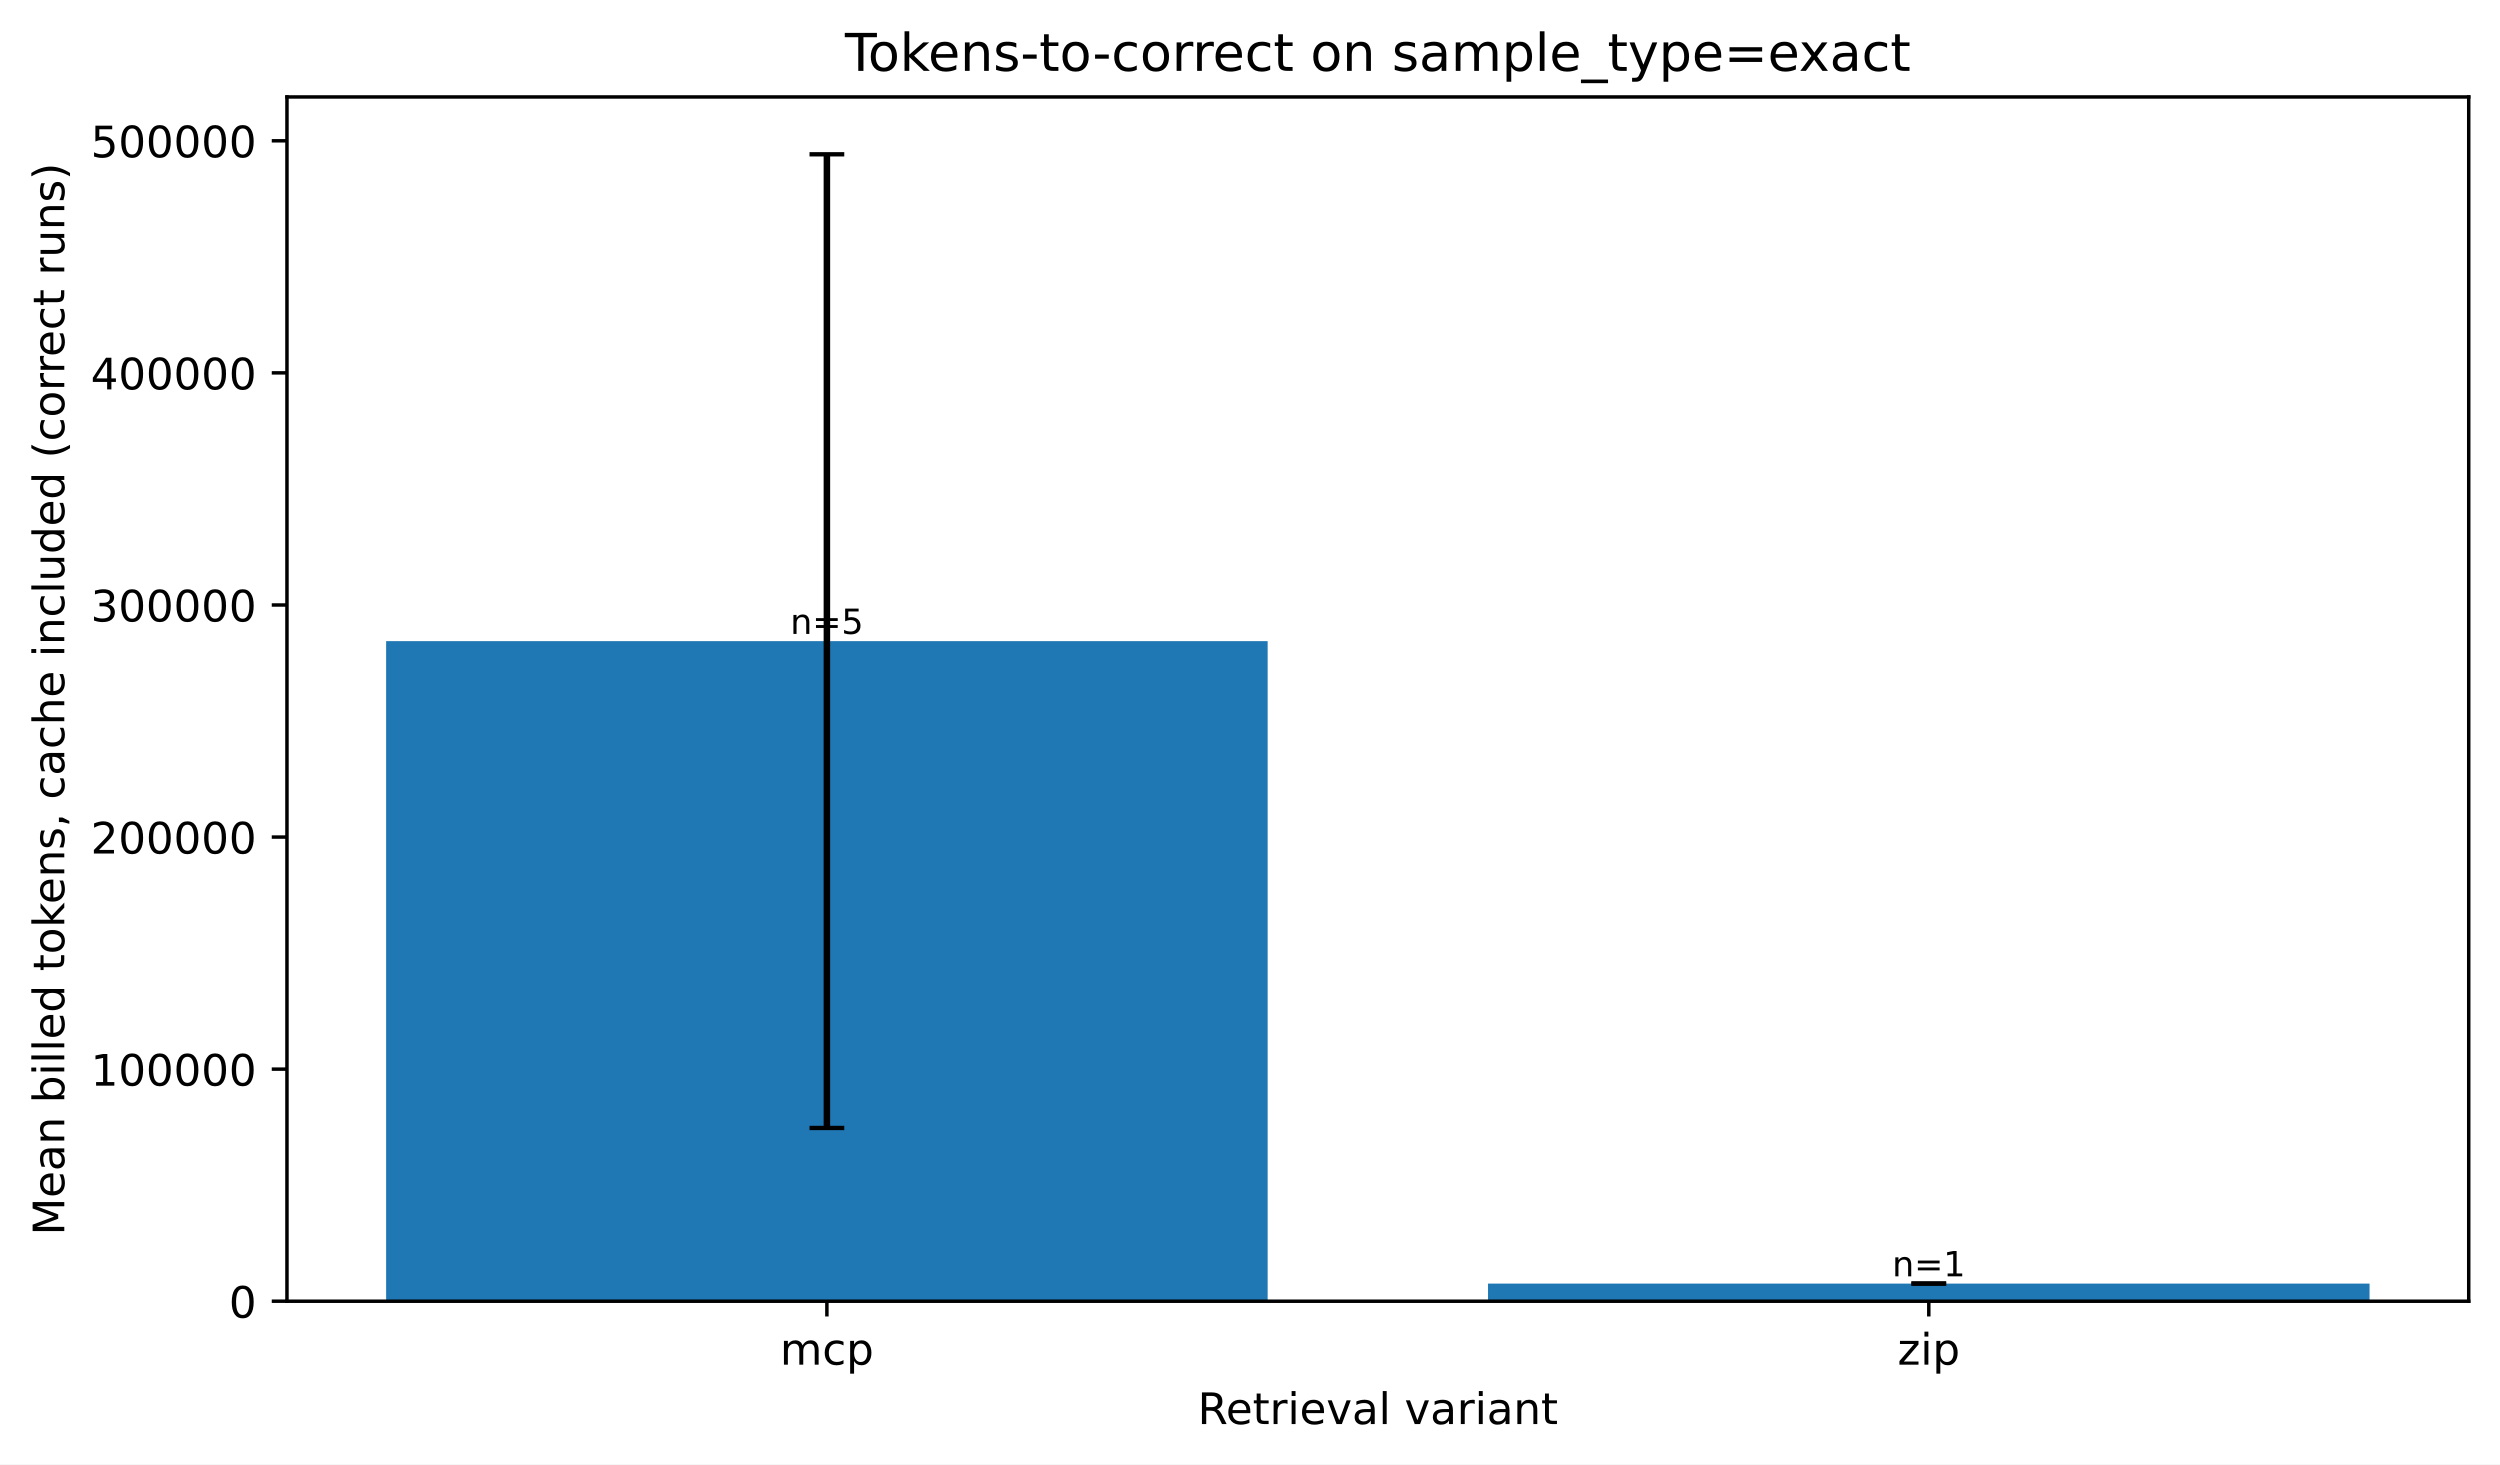
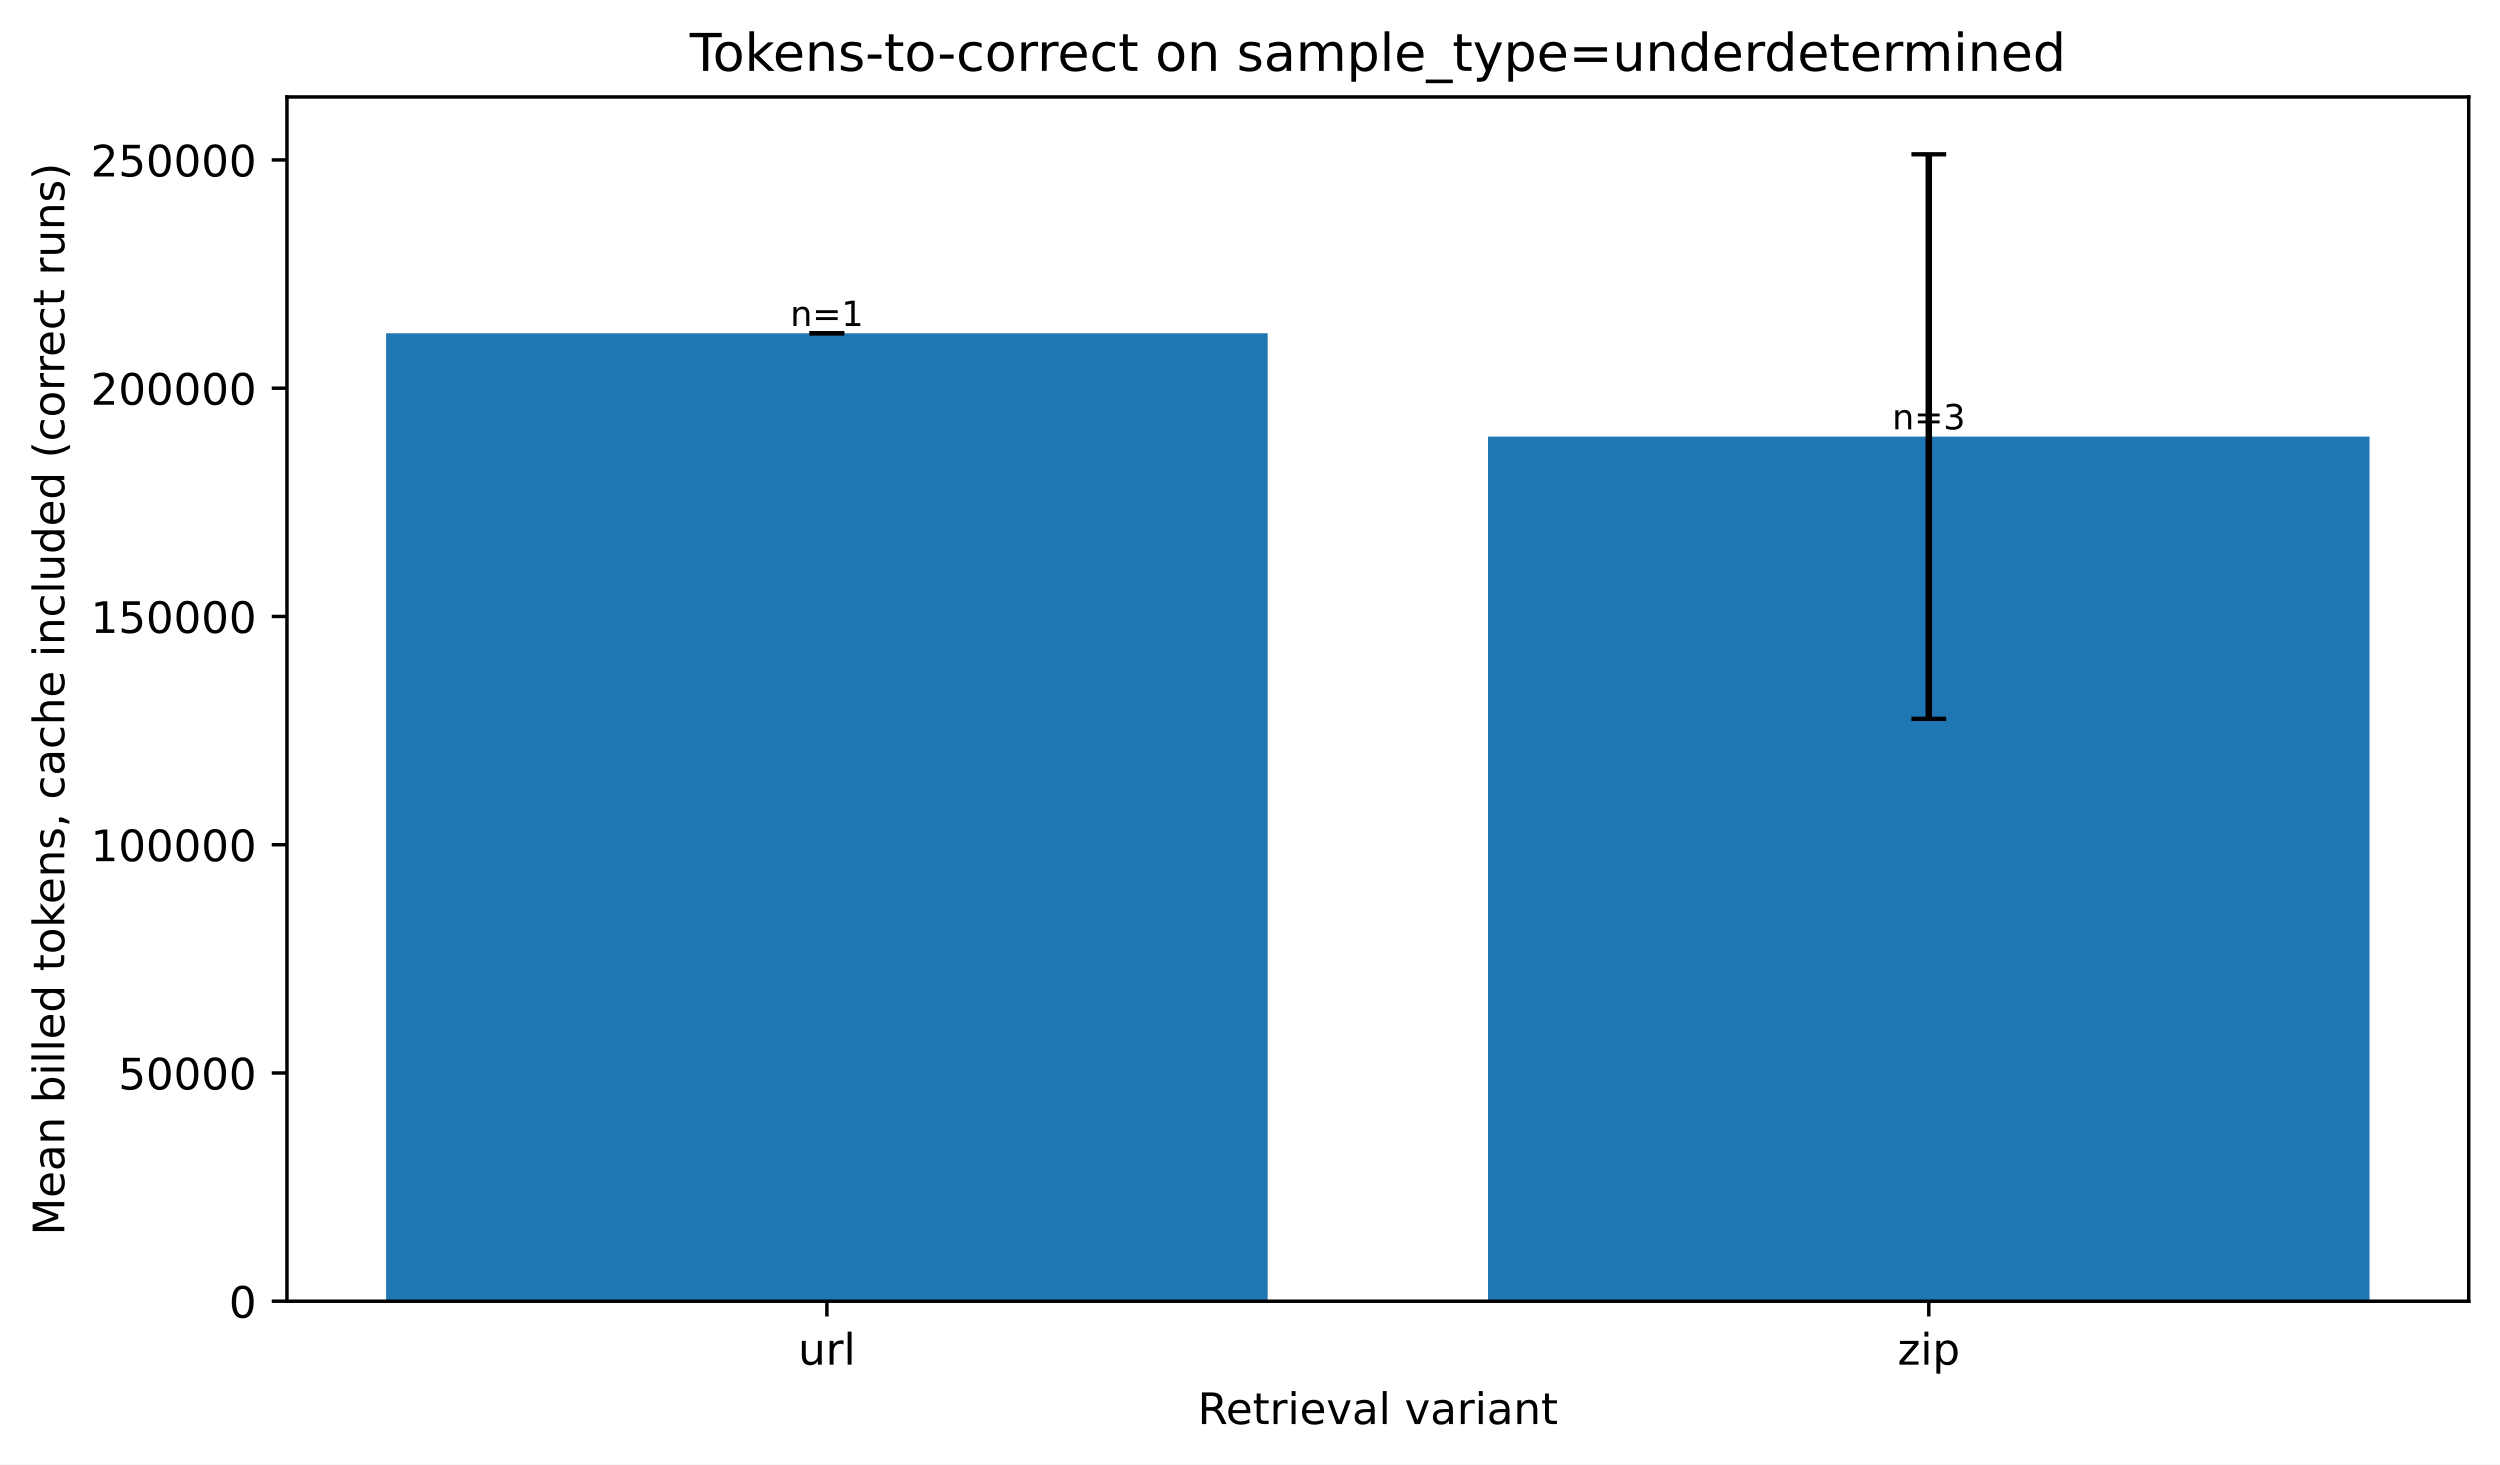
<svg xmlns="http://www.w3.org/2000/svg" xmlns:xlink="http://www.w3.org/1999/xlink" width="575.453pt" height="337.074pt" viewBox="0 0 575.453 337.074" version="1.1">
  <defs>
    <style type="text/css">*{stroke-linejoin: round; stroke-linecap: butt}</style>
  </defs>
  <g id="figure_1">
    <g id="patch_1">
      <path d="M 0 337.074  L 575.453 337.074  L 575.453 0  L 0 0  z " style="fill: #ffffff" />
    </g>
    <g id="axes_1">
      <g id="patch_2">
        <path d="M 66.053 299.518  L 568.253 299.518  L 568.253 22.318  L 66.053 22.318  z " style="fill: #ffffff" />
      </g>
      <g id="patch_3">
-         <path d="M 88.88 299.518  L 291.789 299.518  L 291.789 147.581  L 88.88 147.581  z " clip-path="url(#p918d9a09b0)" style="fill: #1f77b4" />
+         <path d="M 88.88 299.518  L 291.789 299.518  L 291.789 76.707  L 88.88 76.707  z " clip-path="url(#p2c1502ecf6)" style="fill: #1f77b4" />
      </g>
      <g id="patch_4">
-         <path d="M 342.517 299.518  L 545.426 299.518  L 545.426 295.454  L 342.517 295.454  z " clip-path="url(#p918d9a09b0)" style="fill: #1f77b4" />
+         <path d="M 342.517 299.518  L 545.426 299.518  L 545.426 100.49  L 342.517 100.49  z " clip-path="url(#p2c1502ecf6)" style="fill: #1f77b4" />
      </g>
      <g id="matplotlib.axis_1">
        <g id="xtick_1">
          <g id="line2d_1">
            <defs>
-               <path id="m7cfb75fad6" d="M 0 0  L 0 3.5  " style="stroke: #000000; stroke-width: 0.8" />
+               <path id="mc787c885d1" d="M 0 0  L 0 3.5  " style="stroke: #000000; stroke-width: 0.8" />
            </defs>
            <g>
-               <use xlink:href="#m7cfb75fad6" x="190.335" y="299.518" style="stroke: #000000; stroke-width: 0.8" />
+               <use xlink:href="#mc787c885d1" x="190.335" y="299.518" style="stroke: #000000; stroke-width: 0.8" />
            </g>
          </g>
          <g id="text_1">
-             <g transform="translate(179.5412 314.1166) scale(0.1 -0.1)">
-               <defs>
-                 <path id="DejaVuSans-6d" d="M 3328 2828  Q 3544 3216 3844 3400  Q 4144 3584 4550 3584  Q 5097 3584 5394 3201  Q 5691 2819 5691 2113  L 5691 0  L 5113 0  L 5113 2094  Q 5113 2597 4934 2840  Q 4756 3084 4391 3084  Q 3944 3084 3684 2787  Q 3425 2491 3425 1978  L 3425 0  L 2847 0  L 2847 2094  Q 2847 2600 2669 2842  Q 2491 3084 2119 3084  Q 1678 3084 1418 2786  Q 1159 2488 1159 1978  L 1159 0  L 581 0  L 581 3500  L 1159 3500  L 1159 2956  Q 1356 3278 1631 3431  Q 1906 3584 2284 3584  Q 2666 3584 2933 3390  Q 3200 3197 3328 2828  z " transform="scale(0.015625)" />
-                 <path id="DejaVuSans-63" d="M 3122 3366  L 3122 2828  Q 2878 2963 2633 3030  Q 2388 3097 2138 3097  Q 1578 3097 1268 2742  Q 959 2388 959 1747  Q 959 1106 1268 751  Q 1578 397 2138 397  Q 2388 397 2633 464  Q 2878 531 3122 666  L 3122 134  Q 2881 22 2623 -34  Q 2366 -91 2075 -91  Q 1284 -91 818 406  Q 353 903 353 1747  Q 353 2603 823 3093  Q 1294 3584 2113 3584  Q 2378 3584 2631 3529  Q 2884 3475 3122 3366  z " transform="scale(0.015625)" />
-                 <path id="DejaVuSans-70" d="M 1159 525  L 1159 -1331  L 581 -1331  L 581 3500  L 1159 3500  L 1159 2969  Q 1341 3281 1617 3432  Q 1894 3584 2278 3584  Q 2916 3584 3314 3078  Q 3713 2572 3713 1747  Q 3713 922 3314 415  Q 2916 -91 2278 -91  Q 1894 -91 1617 61  Q 1341 213 1159 525  z M 3116 1747  Q 3116 2381 2855 2742  Q 2594 3103 2138 3103  Q 1681 3103 1420 2742  Q 1159 2381 1159 1747  Q 1159 1113 1420 752  Q 1681 391 2138 391  Q 2594 391 2855 752  Q 3116 1113 3116 1747  z " transform="scale(0.015625)" />
-               </defs>
-               <use xlink:href="#DejaVuSans-6d" />
-               <use xlink:href="#DejaVuSans-63" transform="translate(97.41211 0)" />
-               <use xlink:href="#DejaVuSans-70" transform="translate(152.3926 0)" />
+             <g transform="translate(183.7217 314.1166) scale(0.1 -0.1)">
+               <defs>
+                 <path id="DejaVuSans-75" d="M 544 1381  L 544 3500  L 1119 3500  L 1119 1403  Q 1119 906 1312 657  Q 1506 409 1894 409  Q 2359 409 2629 706  Q 2900 1003 2900 1516  L 2900 3500  L 3475 3500  L 3475 0  L 2900 0  L 2900 538  Q 2691 219 2414 64  Q 2138 -91 1772 -91  Q 1169 -91 856 284  Q 544 659 544 1381  z M 1991 3584  L 1991 3584  z " transform="scale(0.015625)" />
+                 <path id="DejaVuSans-72" d="M 2631 2963  Q 2534 3019 2420 3045  Q 2306 3072 2169 3072  Q 1681 3072 1420 2755  Q 1159 2438 1159 1844  L 1159 0  L 581 0  L 581 3500  L 1159 3500  L 1159 2956  Q 1341 3275 1631 3429  Q 1922 3584 2338 3584  Q 2397 3584 2469 3576  Q 2541 3569 2628 3553  L 2631 2963  z " transform="scale(0.015625)" />
+                 <path id="DejaVuSans-6c" d="M 603 4863  L 1178 4863  L 1178 0  L 603 0  L 603 4863  z " transform="scale(0.015625)" />
+               </defs>
+               <use xlink:href="#DejaVuSans-75" />
+               <use xlink:href="#DejaVuSans-72" transform="translate(63.37891 0)" />
+               <use xlink:href="#DejaVuSans-6c" transform="translate(104.4922 0)" />
            </g>
          </g>
        </g>
        <g id="xtick_2">
          <g id="line2d_2">
            <g>
-               <use xlink:href="#m7cfb75fad6" x="443.971" y="299.518" style="stroke: #000000; stroke-width: 0.8" />
+               <use xlink:href="#mc787c885d1" x="443.971" y="299.518" style="stroke: #000000; stroke-width: 0.8" />
            </g>
          </g>
          <g id="text_2">
            <g transform="translate(436.7838 314.1166) scale(0.1 -0.1)">
              <defs>
                <path id="DejaVuSans-7a" d="M 353 3500  L 3084 3500  L 3084 2975  L 922 459  L 3084 459  L 3084 0  L 275 0  L 275 525  L 2438 3041  L 353 3041  L 353 3500  z " transform="scale(0.015625)" />
                <path id="DejaVuSans-69" d="M 603 3500  L 1178 3500  L 1178 0  L 603 0  L 603 3500  z M 603 4863  L 1178 4863  L 1178 4134  L 603 4134  L 603 4863  z " transform="scale(0.015625)" />
+                 <path id="DejaVuSans-70" d="M 1159 525  L 1159 -1331  L 581 -1331  L 581 3500  L 1159 3500  L 1159 2969  Q 1341 3281 1617 3432  Q 1894 3584 2278 3584  Q 2916 3584 3314 3078  Q 3713 2572 3713 1747  Q 3713 922 3314 415  Q 2916 -91 2278 -91  Q 1894 -91 1617 61  Q 1341 213 1159 525  z M 3116 1747  Q 3116 2381 2855 2742  Q 2594 3103 2138 3103  Q 1681 3103 1420 2742  Q 1159 2381 1159 1747  Q 1159 1113 1420 752  Q 1681 391 2138 391  Q 2594 391 2855 752  Q 3116 1113 3116 1747  z " transform="scale(0.015625)" />
              </defs>
              <use xlink:href="#DejaVuSans-7a" />
              <use xlink:href="#DejaVuSans-69" transform="translate(52.49023 0)" />
              <use xlink:href="#DejaVuSans-70" transform="translate(80.27344 0)" />
            </g>
          </g>
        </g>
        <g id="text_3">
          <g transform="translate(275.6836 327.7947) scale(0.1 -0.1)">
            <defs>
              <path id="DejaVuSans-52" d="M 2841 2188  Q 3044 2119 3236 1894  Q 3428 1669 3622 1275  L 4263 0  L 3584 0  L 2988 1197  Q 2756 1666 2539 1819  Q 2322 1972 1947 1972  L 1259 1972  L 1259 0  L 628 0  L 628 4666  L 2053 4666  Q 2853 4666 3247 4331  Q 3641 3997 3641 3322  Q 3641 2881 3436 2590  Q 3231 2300 2841 2188  z M 1259 4147  L 1259 2491  L 2053 2491  Q 2509 2491 2742 2702  Q 2975 2913 2975 3322  Q 2975 3731 2742 3939  Q 2509 4147 2053 4147  L 1259 4147  z " transform="scale(0.015625)" />
              <path id="DejaVuSans-65" d="M 3597 1894  L 3597 1613  L 953 1613  Q 991 1019 1311 708  Q 1631 397 2203 397  Q 2534 397 2845 478  Q 3156 559 3463 722  L 3463 178  Q 3153 47 2828 -22  Q 2503 -91 2169 -91  Q 1331 -91 842 396  Q 353 884 353 1716  Q 353 2575 817 3079  Q 1281 3584 2069 3584  Q 2775 3584 3186 3129  Q 3597 2675 3597 1894  z M 3022 2063  Q 3016 2534 2758 2815  Q 2500 3097 2075 3097  Q 1594 3097 1305 2825  Q 1016 2553 972 2059  L 3022 2063  z " transform="scale(0.015625)" />
              <path id="DejaVuSans-74" d="M 1172 4494  L 1172 3500  L 2356 3500  L 2356 3053  L 1172 3053  L 1172 1153  Q 1172 725 1289 603  Q 1406 481 1766 481  L 2356 481  L 2356 0  L 1766 0  Q 1100 0 847 248  Q 594 497 594 1153  L 594 3053  L 172 3053  L 172 3500  L 594 3500  L 594 4494  L 1172 4494  z " transform="scale(0.015625)" />
-               <path id="DejaVuSans-72" d="M 2631 2963  Q 2534 3019 2420 3045  Q 2306 3072 2169 3072  Q 1681 3072 1420 2755  Q 1159 2438 1159 1844  L 1159 0  L 581 0  L 581 3500  L 1159 3500  L 1159 2956  Q 1341 3275 1631 3429  Q 1922 3584 2338 3584  Q 2397 3584 2469 3576  Q 2541 3569 2628 3553  L 2631 2963  z " transform="scale(0.015625)" />
              <path id="DejaVuSans-76" d="M 191 3500  L 800 3500  L 1894 563  L 2988 3500  L 3597 3500  L 2284 0  L 1503 0  L 191 3500  z " transform="scale(0.015625)" />
              <path id="DejaVuSans-61" d="M 2194 1759  Q 1497 1759 1228 1600  Q 959 1441 959 1056  Q 959 750 1161 570  Q 1363 391 1709 391  Q 2188 391 2477 730  Q 2766 1069 2766 1631  L 2766 1759  L 2194 1759  z M 3341 1997  L 3341 0  L 2766 0  L 2766 531  Q 2569 213 2275 61  Q 1981 -91 1556 -91  Q 1019 -91 701 211  Q 384 513 384 1019  Q 384 1609 779 1909  Q 1175 2209 1959 2209  L 2766 2209  L 2766 2266  Q 2766 2663 2505 2880  Q 2244 3097 1772 3097  Q 1472 3097 1187 3025  Q 903 2953 641 2809  L 641 3341  Q 956 3463 1253 3523  Q 1550 3584 1831 3584  Q 2591 3584 2966 3190  Q 3341 2797 3341 1997  z " transform="scale(0.015625)" />
-               <path id="DejaVuSans-6c" d="M 603 4863  L 1178 4863  L 1178 0  L 603 0  L 603 4863  z " transform="scale(0.015625)" />
              <path id="DejaVuSans-20" transform="scale(0.015625)" />
              <path id="DejaVuSans-6e" d="M 3513 2113  L 3513 0  L 2938 0  L 2938 2094  Q 2938 2591 2744 2837  Q 2550 3084 2163 3084  Q 1697 3084 1428 2787  Q 1159 2491 1159 1978  L 1159 0  L 581 0  L 581 3500  L 1159 3500  L 1159 2956  Q 1366 3272 1645 3428  Q 1925 3584 2291 3584  Q 2894 3584 3203 3211  Q 3513 2838 3513 2113  z " transform="scale(0.015625)" />
            </defs>
            <use xlink:href="#DejaVuSans-52" />
            <use xlink:href="#DejaVuSans-65" transform="translate(64.98242 0)" />
            <use xlink:href="#DejaVuSans-74" transform="translate(126.5059 0)" />
            <use xlink:href="#DejaVuSans-72" transform="translate(165.7148 0)" />
            <use xlink:href="#DejaVuSans-69" transform="translate(206.8281 0)" />
            <use xlink:href="#DejaVuSans-65" transform="translate(234.6113 0)" />
            <use xlink:href="#DejaVuSans-76" transform="translate(296.1348 0)" />
            <use xlink:href="#DejaVuSans-61" transform="translate(355.3145 0)" />
            <use xlink:href="#DejaVuSans-6c" transform="translate(416.5938 0)" />
            <use xlink:href="#DejaVuSans-20" transform="translate(444.377 0)" />
            <use xlink:href="#DejaVuSans-76" transform="translate(476.1641 0)" />
            <use xlink:href="#DejaVuSans-61" transform="translate(535.3438 0)" />
            <use xlink:href="#DejaVuSans-72" transform="translate(596.623 0)" />
            <use xlink:href="#DejaVuSans-69" transform="translate(637.7363 0)" />
            <use xlink:href="#DejaVuSans-61" transform="translate(665.5195 0)" />
            <use xlink:href="#DejaVuSans-6e" transform="translate(726.7988 0)" />
            <use xlink:href="#DejaVuSans-74" transform="translate(790.1777 0)" />
          </g>
        </g>
      </g>
      <g id="matplotlib.axis_2">
        <g id="ytick_1">
          <g id="line2d_3">
            <defs>
-               <path id="m2fea568c96" d="M 0 0  L -3.5 0  " style="stroke: #000000; stroke-width: 0.8" />
+               <path id="m6019917799" d="M 0 0  L -3.5 0  " style="stroke: #000000; stroke-width: 0.8" />
            </defs>
            <g>
-               <use xlink:href="#m2fea568c96" x="66.053" y="299.518" style="stroke: #000000; stroke-width: 0.8" />
+               <use xlink:href="#m6019917799" x="66.053" y="299.518" style="stroke: #000000; stroke-width: 0.8" />
            </g>
          </g>
          <g id="text_4">
            <g transform="translate(52.69062 303.3173) scale(0.1 -0.1)">
              <defs>
                <path id="DejaVuSans-30" d="M 2034 4250  Q 1547 4250 1301 3770  Q 1056 3291 1056 2328  Q 1056 1369 1301 889  Q 1547 409 2034 409  Q 2525 409 2770 889  Q 3016 1369 3016 2328  Q 3016 3291 2770 3770  Q 2525 4250 2034 4250  z M 2034 4750  Q 2819 4750 3233 4129  Q 3647 3509 3647 2328  Q 3647 1150 3233 529  Q 2819 -91 2034 -91  Q 1250 -91 836 529  Q 422 1150 422 2328  Q 422 3509 836 4129  Q 1250 4750 2034 4750  z " transform="scale(0.015625)" />
              </defs>
              <use xlink:href="#DejaVuSans-30" />
            </g>
          </g>
        </g>
        <g id="ytick_2">
          <g id="line2d_4">
            <g>
-               <use xlink:href="#m2fea568c96" x="66.053" y="246.097" style="stroke: #000000; stroke-width: 0.8" />
+               <use xlink:href="#m6019917799" x="66.053" y="246.978" style="stroke: #000000; stroke-width: 0.8" />
            </g>
          </g>
          <g id="text_5">
-             <g transform="translate(20.87813 249.8961) scale(0.1 -0.1)">
+             <g transform="translate(27.24063 250.777) scale(0.1 -0.1)">
+               <defs>
+                 <path id="DejaVuSans-35" d="M 691 4666  L 3169 4666  L 3169 4134  L 1269 4134  L 1269 2991  Q 1406 3038 1543 3061  Q 1681 3084 1819 3084  Q 2600 3084 3056 2656  Q 3513 2228 3513 1497  Q 3513 744 3044 326  Q 2575 -91 1722 -91  Q 1428 -91 1123 -41  Q 819 9 494 109  L 494 744  Q 775 591 1075 516  Q 1375 441 1709 441  Q 2250 441 2565 725  Q 2881 1009 2881 1497  Q 2881 1984 2565 2268  Q 2250 2553 1709 2553  Q 1456 2553 1204 2497  Q 953 2441 691 2322  L 691 4666  z " transform="scale(0.015625)" />
+               </defs>
+               <use xlink:href="#DejaVuSans-35" />
+               <use xlink:href="#DejaVuSans-30" transform="translate(63.62305 0)" />
+               <use xlink:href="#DejaVuSans-30" transform="translate(127.2461 0)" />
+               <use xlink:href="#DejaVuSans-30" transform="translate(190.8691 0)" />
+               <use xlink:href="#DejaVuSans-30" transform="translate(254.4922 0)" />
+             </g>
+           </g>
+         </g>
+         <g id="ytick_3">
+           <g id="line2d_5">
+             <g>
+               <use xlink:href="#m6019917799" x="66.053" y="194.437" style="stroke: #000000; stroke-width: 0.8" />
+             </g>
+           </g>
+           <g id="text_6">
+             <g transform="translate(20.87813 198.2366) scale(0.1 -0.1)">
              <defs>
                <path id="DejaVuSans-31" d="M 794 531  L 1825 531  L 1825 4091  L 703 3866  L 703 4441  L 1819 4666  L 2450 4666  L 2450 531  L 3481 531  L 3481 0  L 794 0  L 794 531  z " transform="scale(0.015625)" />
              </defs>
              <use xlink:href="#DejaVuSans-31" />
              <use xlink:href="#DejaVuSans-30" transform="translate(63.62305 0)" />
              <use xlink:href="#DejaVuSans-30" transform="translate(127.2461 0)" />
              <use xlink:href="#DejaVuSans-30" transform="translate(190.8691 0)" />
              <use xlink:href="#DejaVuSans-30" transform="translate(254.4922 0)" />
              <use xlink:href="#DejaVuSans-30" transform="translate(318.1152 0)" />
            </g>
          </g>
        </g>
-         <g id="ytick_3">
-           <g id="line2d_5">
-             <g>
-               <use xlink:href="#m2fea568c96" x="66.053" y="192.676" style="stroke: #000000; stroke-width: 0.8" />
-             </g>
-           </g>
-           <g id="text_6">
-             <g transform="translate(20.87813 196.4748) scale(0.1 -0.1)">
+         <g id="ytick_4">
+           <g id="line2d_6">
+             <g>
+               <use xlink:href="#m6019917799" x="66.053" y="141.897" style="stroke: #000000; stroke-width: 0.8" />
+             </g>
+           </g>
+           <g id="text_7">
+             <g transform="translate(20.87813 145.6963) scale(0.1 -0.1)">
+               <use xlink:href="#DejaVuSans-31" />
+               <use xlink:href="#DejaVuSans-35" transform="translate(63.62305 0)" />
+               <use xlink:href="#DejaVuSans-30" transform="translate(127.2461 0)" />
+               <use xlink:href="#DejaVuSans-30" transform="translate(190.8691 0)" />
+               <use xlink:href="#DejaVuSans-30" transform="translate(254.4922 0)" />
+               <use xlink:href="#DejaVuSans-30" transform="translate(318.1152 0)" />
+             </g>
+           </g>
+         </g>
+         <g id="ytick_5">
+           <g id="line2d_7">
+             <g>
+               <use xlink:href="#m6019917799" x="66.053" y="89.357" style="stroke: #000000; stroke-width: 0.8" />
+             </g>
+           </g>
+           <g id="text_8">
+             <g transform="translate(20.87813 93.15593) scale(0.1 -0.1)">
              <defs>
                <path id="DejaVuSans-32" d="M 1228 531  L 3431 531  L 3431 0  L 469 0  L 469 531  Q 828 903 1448 1529  Q 2069 2156 2228 2338  Q 2531 2678 2651 2914  Q 2772 3150 2772 3378  Q 2772 3750 2511 3984  Q 2250 4219 1831 4219  Q 1534 4219 1204 4116  Q 875 4013 500 3803  L 500 4441  Q 881 4594 1212 4672  Q 1544 4750 1819 4750  Q 2544 4750 2975 4387  Q 3406 4025 3406 3419  Q 3406 3131 3298 2873  Q 3191 2616 2906 2266  Q 2828 2175 2409 1742  Q 1991 1309 1228 531  z " transform="scale(0.015625)" />
              </defs>
              <use xlink:href="#DejaVuSans-32" />
              <use xlink:href="#DejaVuSans-30" transform="translate(63.62305 0)" />
              <use xlink:href="#DejaVuSans-30" transform="translate(127.2461 0)" />
              <use xlink:href="#DejaVuSans-30" transform="translate(190.8691 0)" />
              <use xlink:href="#DejaVuSans-30" transform="translate(254.4922 0)" />
              <use xlink:href="#DejaVuSans-30" transform="translate(318.1152 0)" />
            </g>
          </g>
        </g>
-         <g id="ytick_4">
-           <g id="line2d_6">
-             <g>
-               <use xlink:href="#m2fea568c96" x="66.053" y="139.254" style="stroke: #000000; stroke-width: 0.8" />
-             </g>
-           </g>
-           <g id="text_7">
-             <g transform="translate(20.87813 143.0536) scale(0.1 -0.1)">
-               <defs>
-                 <path id="DejaVuSans-33" d="M 2597 2516  Q 3050 2419 3304 2112  Q 3559 1806 3559 1356  Q 3559 666 3084 287  Q 2609 -91 1734 -91  Q 1441 -91 1130 -33  Q 819 25 488 141  L 488 750  Q 750 597 1062 519  Q 1375 441 1716 441  Q 2309 441 2620 675  Q 2931 909 2931 1356  Q 2931 1769 2642 2001  Q 2353 2234 1838 2234  L 1294 2234  L 1294 2753  L 1863 2753  Q 2328 2753 2575 2939  Q 2822 3125 2822 3475  Q 2822 3834 2567 4026  Q 2313 4219 1838 4219  Q 1578 4219 1281 4162  Q 984 4106 628 3988  L 628 4550  Q 988 4650 1302 4700  Q 1616 4750 1894 4750  Q 2613 4750 3031 4423  Q 3450 4097 3450 3541  Q 3450 3153 3228 2886  Q 3006 2619 2597 2516  z " transform="scale(0.015625)" />
-               </defs>
-               <use xlink:href="#DejaVuSans-33" />
-               <use xlink:href="#DejaVuSans-30" transform="translate(63.62305 0)" />
-               <use xlink:href="#DejaVuSans-30" transform="translate(127.2461 0)" />
-               <use xlink:href="#DejaVuSans-30" transform="translate(190.8691 0)" />
-               <use xlink:href="#DejaVuSans-30" transform="translate(254.4922 0)" />
-               <use xlink:href="#DejaVuSans-30" transform="translate(318.1152 0)" />
-             </g>
-           </g>
-         </g>
-         <g id="ytick_5">
-           <g id="line2d_7">
-             <g>
-               <use xlink:href="#m2fea568c96" x="66.053" y="85.833" style="stroke: #000000; stroke-width: 0.8" />
-             </g>
-           </g>
-           <g id="text_8">
-             <g transform="translate(20.87813 89.63235) scale(0.1 -0.1)">
-               <defs>
-                 <path id="DejaVuSans-34" d="M 2419 4116  L 825 1625  L 2419 1625  L 2419 4116  z M 2253 4666  L 3047 4666  L 3047 1625  L 3713 1625  L 3713 1100  L 3047 1100  L 3047 0  L 2419 0  L 2419 1100  L 313 1100  L 313 1709  L 2253 4666  z " transform="scale(0.015625)" />
-               </defs>
-               <use xlink:href="#DejaVuSans-34" />
-               <use xlink:href="#DejaVuSans-30" transform="translate(63.62305 0)" />
-               <use xlink:href="#DejaVuSans-30" transform="translate(127.2461 0)" />
-               <use xlink:href="#DejaVuSans-30" transform="translate(190.8691 0)" />
-               <use xlink:href="#DejaVuSans-30" transform="translate(254.4922 0)" />
-               <use xlink:href="#DejaVuSans-30" transform="translate(318.1152 0)" />
-             </g>
-           </g>
-         </g>
        <g id="ytick_6">
          <g id="line2d_8">
            <g>
-               <use xlink:href="#m2fea568c96" x="66.053" y="32.412" style="stroke: #000000; stroke-width: 0.8" />
+               <use xlink:href="#m6019917799" x="66.053" y="36.816" style="stroke: #000000; stroke-width: 0.8" />
            </g>
          </g>
          <g id="text_9">
-             <g transform="translate(20.87813 36.2111) scale(0.1 -0.1)">
-               <defs>
-                 <path id="DejaVuSans-35" d="M 691 4666  L 3169 4666  L 3169 4134  L 1269 4134  L 1269 2991  Q 1406 3038 1543 3061  Q 1681 3084 1819 3084  Q 2600 3084 3056 2656  Q 3513 2228 3513 1497  Q 3513 744 3044 326  Q 2575 -91 1722 -91  Q 1428 -91 1123 -41  Q 819 9 494 109  L 494 744  Q 775 591 1075 516  Q 1375 441 1709 441  Q 2250 441 2565 725  Q 2881 1009 2881 1497  Q 2881 1984 2565 2268  Q 2250 2553 1709 2553  Q 1456 2553 1204 2497  Q 953 2441 691 2322  L 691 4666  z " transform="scale(0.015625)" />
-               </defs>
-               <use xlink:href="#DejaVuSans-35" />
-               <use xlink:href="#DejaVuSans-30" transform="translate(63.62305 0)" />
+             <g transform="translate(20.87813 40.61558) scale(0.1 -0.1)">
+               <use xlink:href="#DejaVuSans-32" />
+               <use xlink:href="#DejaVuSans-35" transform="translate(63.62305 0)" />
              <use xlink:href="#DejaVuSans-30" transform="translate(127.2461 0)" />
              <use xlink:href="#DejaVuSans-30" transform="translate(190.8691 0)" />
              <use xlink:href="#DejaVuSans-30" transform="translate(254.4922 0)" />
              <use xlink:href="#DejaVuSans-30" transform="translate(318.1152 0)" />
            </g>
          </g>
        </g>
        <g id="text_10">
          <g transform="translate(14.79844 284.3431) rotate(-90) scale(0.1 -0.1)">
            <defs>
              <path id="DejaVuSans-4d" d="M 628 4666  L 1569 4666  L 2759 1491  L 3956 4666  L 4897 4666  L 4897 0  L 4281 0  L 4281 4097  L 3078 897  L 2444 897  L 1241 4097  L 1241 0  L 628 0  L 628 4666  z " transform="scale(0.015625)" />
              <path id="DejaVuSans-62" d="M 3116 1747  Q 3116 2381 2855 2742  Q 2594 3103 2138 3103  Q 1681 3103 1420 2742  Q 1159 2381 1159 1747  Q 1159 1113 1420 752  Q 1681 391 2138 391  Q 2594 391 2855 752  Q 3116 1113 3116 1747  z M 1159 2969  Q 1341 3281 1617 3432  Q 1894 3584 2278 3584  Q 2916 3584 3314 3078  Q 3713 2572 3713 1747  Q 3713 922 3314 415  Q 2916 -91 2278 -91  Q 1894 -91 1617 61  Q 1341 213 1159 525  L 1159 0  L 581 0  L 581 4863  L 1159 4863  L 1159 2969  z " transform="scale(0.015625)" />
              <path id="DejaVuSans-64" d="M 2906 2969  L 2906 4863  L 3481 4863  L 3481 0  L 2906 0  L 2906 525  Q 2725 213 2448 61  Q 2172 -91 1784 -91  Q 1150 -91 751 415  Q 353 922 353 1747  Q 353 2572 751 3078  Q 1150 3584 1784 3584  Q 2172 3584 2448 3432  Q 2725 3281 2906 2969  z M 947 1747  Q 947 1113 1208 752  Q 1469 391 1925 391  Q 2381 391 2643 752  Q 2906 1113 2906 1747  Q 2906 2381 2643 2742  Q 2381 3103 1925 3103  Q 1469 3103 1208 2742  Q 947 2381 947 1747  z " transform="scale(0.015625)" />
              <path id="DejaVuSans-6f" d="M 1959 3097  Q 1497 3097 1228 2736  Q 959 2375 959 1747  Q 959 1119 1226 758  Q 1494 397 1959 397  Q 2419 397 2687 759  Q 2956 1122 2956 1747  Q 2956 2369 2687 2733  Q 2419 3097 1959 3097  z M 1959 3584  Q 2709 3584 3137 3096  Q 3566 2609 3566 1747  Q 3566 888 3137 398  Q 2709 -91 1959 -91  Q 1206 -91 779 398  Q 353 888 353 1747  Q 353 2609 779 3096  Q 1206 3584 1959 3584  z " transform="scale(0.015625)" />
              <path id="DejaVuSans-6b" d="M 581 4863  L 1159 4863  L 1159 1991  L 2875 3500  L 3609 3500  L 1753 1863  L 3688 0  L 2938 0  L 1159 1709  L 1159 0  L 581 0  L 581 4863  z " transform="scale(0.015625)" />
              <path id="DejaVuSans-73" d="M 2834 3397  L 2834 2853  Q 2591 2978 2328 3040  Q 2066 3103 1784 3103  Q 1356 3103 1142 2972  Q 928 2841 928 2578  Q 928 2378 1081 2264  Q 1234 2150 1697 2047  L 1894 2003  Q 2506 1872 2764 1633  Q 3022 1394 3022 966  Q 3022 478 2636 193  Q 2250 -91 1575 -91  Q 1294 -91 989 -36  Q 684 19 347 128  L 347 722  Q 666 556 975 473  Q 1284 391 1588 391  Q 1994 391 2212 530  Q 2431 669 2431 922  Q 2431 1156 2273 1281  Q 2116 1406 1581 1522  L 1381 1569  Q 847 1681 609 1914  Q 372 2147 372 2553  Q 372 3047 722 3315  Q 1072 3584 1716 3584  Q 2034 3584 2315 3537  Q 2597 3491 2834 3397  z " transform="scale(0.015625)" />
              <path id="DejaVuSans-2c" d="M 750 794  L 1409 794  L 1409 256  L 897 -744  L 494 -744  L 750 256  L 750 794  z " transform="scale(0.015625)" />
+               <path id="DejaVuSans-63" d="M 3122 3366  L 3122 2828  Q 2878 2963 2633 3030  Q 2388 3097 2138 3097  Q 1578 3097 1268 2742  Q 959 2388 959 1747  Q 959 1106 1268 751  Q 1578 397 2138 397  Q 2388 397 2633 464  Q 2878 531 3122 666  L 3122 134  Q 2881 22 2623 -34  Q 2366 -91 2075 -91  Q 1284 -91 818 406  Q 353 903 353 1747  Q 353 2603 823 3093  Q 1294 3584 2113 3584  Q 2378 3584 2631 3529  Q 2884 3475 3122 3366  z " transform="scale(0.015625)" />
              <path id="DejaVuSans-68" d="M 3513 2113  L 3513 0  L 2938 0  L 2938 2094  Q 2938 2591 2744 2837  Q 2550 3084 2163 3084  Q 1697 3084 1428 2787  Q 1159 2491 1159 1978  L 1159 0  L 581 0  L 581 4863  L 1159 4863  L 1159 2956  Q 1366 3272 1645 3428  Q 1925 3584 2291 3584  Q 2894 3584 3203 3211  Q 3513 2838 3513 2113  z " transform="scale(0.015625)" />
-               <path id="DejaVuSans-75" d="M 544 1381  L 544 3500  L 1119 3500  L 1119 1403  Q 1119 906 1312 657  Q 1506 409 1894 409  Q 2359 409 2629 706  Q 2900 1003 2900 1516  L 2900 3500  L 3475 3500  L 3475 0  L 2900 0  L 2900 538  Q 2691 219 2414 64  Q 2138 -91 1772 -91  Q 1169 -91 856 284  Q 544 659 544 1381  z M 1991 3584  L 1991 3584  z " transform="scale(0.015625)" />
              <path id="DejaVuSans-28" d="M 1984 4856  Q 1566 4138 1362 3434  Q 1159 2731 1159 2009  Q 1159 1288 1364 580  Q 1569 -128 1984 -844  L 1484 -844  Q 1016 -109 783 600  Q 550 1309 550 2009  Q 550 2706 781 3412  Q 1013 4119 1484 4856  L 1984 4856  z " transform="scale(0.015625)" />
              <path id="DejaVuSans-29" d="M 513 4856  L 1013 4856  Q 1481 4119 1714 3412  Q 1947 2706 1947 2009  Q 1947 1309 1714 600  Q 1481 -109 1013 -844  L 513 -844  Q 928 -128 1133 580  Q 1338 1288 1338 2009  Q 1338 2731 1133 3434  Q 928 4138 513 4856  z " transform="scale(0.015625)" />
            </defs>
            <use xlink:href="#DejaVuSans-4d" />
            <use xlink:href="#DejaVuSans-65" transform="translate(86.2793 0)" />
            <use xlink:href="#DejaVuSans-61" transform="translate(147.8027 0)" />
            <use xlink:href="#DejaVuSans-6e" transform="translate(209.082 0)" />
            <use xlink:href="#DejaVuSans-20" transform="translate(272.4609 0)" />
            <use xlink:href="#DejaVuSans-62" transform="translate(304.248 0)" />
            <use xlink:href="#DejaVuSans-69" transform="translate(367.7246 0)" />
            <use xlink:href="#DejaVuSans-6c" transform="translate(395.5078 0)" />
            <use xlink:href="#DejaVuSans-6c" transform="translate(423.291 0)" />
            <use xlink:href="#DejaVuSans-65" transform="translate(451.0742 0)" />
            <use xlink:href="#DejaVuSans-64" transform="translate(512.5977 0)" />
            <use xlink:href="#DejaVuSans-20" transform="translate(576.0742 0)" />
            <use xlink:href="#DejaVuSans-74" transform="translate(607.8613 0)" />
            <use xlink:href="#DejaVuSans-6f" transform="translate(647.0703 0)" />
            <use xlink:href="#DejaVuSans-6b" transform="translate(708.252 0)" />
            <use xlink:href="#DejaVuSans-65" transform="translate(762.5371 0)" />
            <use xlink:href="#DejaVuSans-6e" transform="translate(824.0605 0)" />
            <use xlink:href="#DejaVuSans-73" transform="translate(887.4395 0)" />
            <use xlink:href="#DejaVuSans-2c" transform="translate(939.5391 0)" />
            <use xlink:href="#DejaVuSans-20" transform="translate(971.3262 0)" />
            <use xlink:href="#DejaVuSans-63" transform="translate(1003.113 0)" />
            <use xlink:href="#DejaVuSans-61" transform="translate(1058.094 0)" />
            <use xlink:href="#DejaVuSans-63" transform="translate(1119.373 0)" />
            <use xlink:href="#DejaVuSans-68" transform="translate(1174.354 0)" />
            <use xlink:href="#DejaVuSans-65" transform="translate(1237.732 0)" />
            <use xlink:href="#DejaVuSans-20" transform="translate(1299.256 0)" />
            <use xlink:href="#DejaVuSans-69" transform="translate(1331.043 0)" />
            <use xlink:href="#DejaVuSans-6e" transform="translate(1358.826 0)" />
            <use xlink:href="#DejaVuSans-63" transform="translate(1422.205 0)" />
            <use xlink:href="#DejaVuSans-6c" transform="translate(1477.186 0)" />
            <use xlink:href="#DejaVuSans-75" transform="translate(1504.969 0)" />
            <use xlink:href="#DejaVuSans-64" transform="translate(1568.348 0)" />
            <use xlink:href="#DejaVuSans-65" transform="translate(1631.824 0)" />
            <use xlink:href="#DejaVuSans-64" transform="translate(1693.348 0)" />
            <use xlink:href="#DejaVuSans-20" transform="translate(1756.824 0)" />
            <use xlink:href="#DejaVuSans-28" transform="translate(1788.611 0)" />
            <use xlink:href="#DejaVuSans-63" transform="translate(1827.625 0)" />
            <use xlink:href="#DejaVuSans-6f" transform="translate(1882.605 0)" />
            <use xlink:href="#DejaVuSans-72" transform="translate(1943.787 0)" />
            <use xlink:href="#DejaVuSans-72" transform="translate(1983.15 0)" />
            <use xlink:href="#DejaVuSans-65" transform="translate(2022.014 0)" />
            <use xlink:href="#DejaVuSans-63" transform="translate(2083.537 0)" />
            <use xlink:href="#DejaVuSans-74" transform="translate(2138.518 0)" />
            <use xlink:href="#DejaVuSans-20" transform="translate(2177.727 0)" />
            <use xlink:href="#DejaVuSans-72" transform="translate(2209.514 0)" />
            <use xlink:href="#DejaVuSans-75" transform="translate(2250.627 0)" />
            <use xlink:href="#DejaVuSans-6e" transform="translate(2314.006 0)" />
            <use xlink:href="#DejaVuSans-73" transform="translate(2377.385 0)" />
            <use xlink:href="#DejaVuSans-29" transform="translate(2429.484 0)" />
          </g>
        </g>
      </g>
      <g id="LineCollection_1">
-         <path d="M 190.335 259.643  L 190.335 35.518  " clip-path="url(#p918d9a09b0)" style="fill: none; stroke: #000000; stroke-width: 1.5" />
-         <path d="M 443.971 295.454  L 443.971 295.454  " clip-path="url(#p918d9a09b0)" style="fill: none; stroke: #000000; stroke-width: 1.5" />
+         <path d="M 190.335 76.707  L 190.335 76.707  " clip-path="url(#p2c1502ecf6)" style="fill: none; stroke: #000000; stroke-width: 1.5" />
+         <path d="M 443.971 165.461  L 443.971 35.518  " clip-path="url(#p2c1502ecf6)" style="fill: none; stroke: #000000; stroke-width: 1.5" />
      </g>
      <g id="line2d_9">
        <defs>
-           <path id="m41e8d608ec" d="M 4 0  L -4 -0  " style="stroke: #000000" />
+           <path id="m9a17ecad6e" d="M 4 0  L -4 -0  " style="stroke: #000000" />
        </defs>
-         <g clip-path="url(#p918d9a09b0)">
-           <use xlink:href="#m41e8d608ec" x="190.335" y="259.643" style="fill: #1f77b4; stroke: #000000" />
-           <use xlink:href="#m41e8d608ec" x="443.971" y="295.454" style="fill: #1f77b4; stroke: #000000" />
+         <g clip-path="url(#p2c1502ecf6)">
+           <use xlink:href="#m9a17ecad6e" x="190.335" y="76.707" style="fill: #1f77b4; stroke: #000000" />
+           <use xlink:href="#m9a17ecad6e" x="443.971" y="165.461" style="fill: #1f77b4; stroke: #000000" />
        </g>
      </g>
      <g id="line2d_10">
-         <g clip-path="url(#p918d9a09b0)">
-           <use xlink:href="#m41e8d608ec" x="190.335" y="35.518" style="fill: #1f77b4; stroke: #000000" />
-           <use xlink:href="#m41e8d608ec" x="443.971" y="295.454" style="fill: #1f77b4; stroke: #000000" />
+         <g clip-path="url(#p2c1502ecf6)">
+           <use xlink:href="#m9a17ecad6e" x="190.335" y="76.707" style="fill: #1f77b4; stroke: #000000" />
+           <use xlink:href="#m9a17ecad6e" x="443.971" y="35.518" style="fill: #1f77b4; stroke: #000000" />
        </g>
      </g>
      <g id="patch_5">
        <path d="M 66.053 299.518  L 66.053 22.318  " style="fill: none; stroke: #000000; stroke-width: 0.8; stroke-linejoin: miter; stroke-linecap: square" />
      </g>
      <g id="patch_6">
        <path d="M 568.253 299.518  L 568.253 22.318  " style="fill: none; stroke: #000000; stroke-width: 0.8; stroke-linejoin: miter; stroke-linecap: square" />
      </g>
      <g id="patch_7">
        <path d="M 66.053 299.518  L 568.253 299.518  " style="fill: none; stroke: #000000; stroke-width: 0.8; stroke-linejoin: miter; stroke-linecap: square" />
      </g>
      <g id="patch_8">
        <path d="M 66.053 22.318  L 568.253 22.318  " style="fill: none; stroke: #000000; stroke-width: 0.8; stroke-linejoin: miter; stroke-linecap: square" />
      </g>
      <g id="text_11">
-         <g transform="translate(181.9031 145.9168) scale(0.08 -0.08)">
+         <g transform="translate(181.9031 75.04335) scale(0.08 -0.08)">
          <defs>
            <path id="DejaVuSans-3d" d="M 678 2906  L 4684 2906  L 4684 2381  L 678 2381  L 678 2906  z M 678 1631  L 4684 1631  L 4684 1100  L 678 1100  L 678 1631  z " transform="scale(0.015625)" />
          </defs>
          <use xlink:href="#DejaVuSans-6e" />
          <use xlink:href="#DejaVuSans-3d" transform="translate(63.37891 0)" />
-           <use xlink:href="#DejaVuSans-35" transform="translate(147.168 0)" />
+           <use xlink:href="#DejaVuSans-31" transform="translate(147.168 0)" />
        </g>
      </g>
      <g id="text_12">
-         <g transform="translate(435.5394 293.7906) scale(0.08 -0.08)">
+         <g transform="translate(435.5394 98.82591) scale(0.08 -0.08)">
+           <defs>
+             <path id="DejaVuSans-33" d="M 2597 2516  Q 3050 2419 3304 2112  Q 3559 1806 3559 1356  Q 3559 666 3084 287  Q 2609 -91 1734 -91  Q 1441 -91 1130 -33  Q 819 25 488 141  L 488 750  Q 750 597 1062 519  Q 1375 441 1716 441  Q 2309 441 2620 675  Q 2931 909 2931 1356  Q 2931 1769 2642 2001  Q 2353 2234 1838 2234  L 1294 2234  L 1294 2753  L 1863 2753  Q 2328 2753 2575 2939  Q 2822 3125 2822 3475  Q 2822 3834 2567 4026  Q 2313 4219 1838 4219  Q 1578 4219 1281 4162  Q 984 4106 628 3988  L 628 4550  Q 988 4650 1302 4700  Q 1616 4750 1894 4750  Q 2613 4750 3031 4423  Q 3450 4097 3450 3541  Q 3450 3153 3228 2886  Q 3006 2619 2597 2516  z " transform="scale(0.015625)" />
+           </defs>
          <use xlink:href="#DejaVuSans-6e" />
          <use xlink:href="#DejaVuSans-3d" transform="translate(63.37891 0)" />
-           <use xlink:href="#DejaVuSans-31" transform="translate(147.168 0)" />
+           <use xlink:href="#DejaVuSans-33" transform="translate(147.168 0)" />
        </g>
      </g>
      <g id="text_13">
-         <g transform="translate(194.4878 16.31812) scale(0.12 -0.12)">
+         <g transform="translate(158.7653 16.31812) scale(0.12 -0.12)">
          <defs>
            <path id="DejaVuSans-54" d="M -19 4666  L 3928 4666  L 3928 4134  L 2272 4134  L 2272 0  L 1638 0  L 1638 4134  L -19 4134  L -19 4666  z " transform="scale(0.015625)" />
            <path id="DejaVuSans-2d" d="M 313 2009  L 1997 2009  L 1997 1497  L 313 1497  L 313 2009  z " transform="scale(0.015625)" />
+             <path id="DejaVuSans-6d" d="M 3328 2828  Q 3544 3216 3844 3400  Q 4144 3584 4550 3584  Q 5097 3584 5394 3201  Q 5691 2819 5691 2113  L 5691 0  L 5113 0  L 5113 2094  Q 5113 2597 4934 2840  Q 4756 3084 4391 3084  Q 3944 3084 3684 2787  Q 3425 2491 3425 1978  L 3425 0  L 2847 0  L 2847 2094  Q 2847 2600 2669 2842  Q 2491 3084 2119 3084  Q 1678 3084 1418 2786  Q 1159 2488 1159 1978  L 1159 0  L 581 0  L 581 3500  L 1159 3500  L 1159 2956  Q 1356 3278 1631 3431  Q 1906 3584 2284 3584  Q 2666 3584 2933 3390  Q 3200 3197 3328 2828  z " transform="scale(0.015625)" />
            <path id="DejaVuSans-5f" d="M 3263 -1063  L 3263 -1509  L -63 -1509  L -63 -1063  L 3263 -1063  z " transform="scale(0.015625)" />
            <path id="DejaVuSans-79" d="M 2059 -325  Q 1816 -950 1584 -1140  Q 1353 -1331 966 -1331  L 506 -1331  L 506 -850  L 844 -850  Q 1081 -850 1212 -737  Q 1344 -625 1503 -206  L 1606 56  L 191 3500  L 800 3500  L 1894 763  L 2988 3500  L 3597 3500  L 2059 -325  z " transform="scale(0.015625)" />
-             <path id="DejaVuSans-78" d="M 3513 3500  L 2247 1797  L 3578 0  L 2900 0  L 1881 1375  L 863 0  L 184 0  L 1544 1831  L 300 3500  L 978 3500  L 1906 2253  L 2834 3500  L 3513 3500  z " transform="scale(0.015625)" />
          </defs>
          <use xlink:href="#DejaVuSans-54" />
          <use xlink:href="#DejaVuSans-6f" transform="translate(44.08398 0)" />
          <use xlink:href="#DejaVuSans-6b" transform="translate(105.2656 0)" />
          <use xlink:href="#DejaVuSans-65" transform="translate(159.5508 0)" />
          <use xlink:href="#DejaVuSans-6e" transform="translate(221.0742 0)" />
          <use xlink:href="#DejaVuSans-73" transform="translate(284.4531 0)" />
          <use xlink:href="#DejaVuSans-2d" transform="translate(336.5527 0)" />
          <use xlink:href="#DejaVuSans-74" transform="translate(372.6367 0)" />
          <use xlink:href="#DejaVuSans-6f" transform="translate(411.8457 0)" />
          <use xlink:href="#DejaVuSans-2d" transform="translate(474.9023 0)" />
          <use xlink:href="#DejaVuSans-63" transform="translate(510.9863 0)" />
          <use xlink:href="#DejaVuSans-6f" transform="translate(565.9668 0)" />
          <use xlink:href="#DejaVuSans-72" transform="translate(627.1484 0)" />
          <use xlink:href="#DejaVuSans-72" transform="translate(666.5117 0)" />
          <use xlink:href="#DejaVuSans-65" transform="translate(705.375 0)" />
          <use xlink:href="#DejaVuSans-63" transform="translate(766.8984 0)" />
          <use xlink:href="#DejaVuSans-74" transform="translate(821.8789 0)" />
          <use xlink:href="#DejaVuSans-20" transform="translate(861.0879 0)" />
          <use xlink:href="#DejaVuSans-6f" transform="translate(892.875 0)" />
          <use xlink:href="#DejaVuSans-6e" transform="translate(954.0566 0)" />
          <use xlink:href="#DejaVuSans-20" transform="translate(1017.436 0)" />
          <use xlink:href="#DejaVuSans-73" transform="translate(1049.223 0)" />
          <use xlink:href="#DejaVuSans-61" transform="translate(1101.322 0)" />
          <use xlink:href="#DejaVuSans-6d" transform="translate(1162.602 0)" />
          <use xlink:href="#DejaVuSans-70" transform="translate(1260.014 0)" />
          <use xlink:href="#DejaVuSans-6c" transform="translate(1323.49 0)" />
          <use xlink:href="#DejaVuSans-65" transform="translate(1351.273 0)" />
          <use xlink:href="#DejaVuSans-5f" transform="translate(1412.797 0)" />
          <use xlink:href="#DejaVuSans-74" transform="translate(1462.797 0)" />
          <use xlink:href="#DejaVuSans-79" transform="translate(1502.006 0)" />
          <use xlink:href="#DejaVuSans-70" transform="translate(1561.186 0)" />
          <use xlink:href="#DejaVuSans-65" transform="translate(1624.662 0)" />
          <use xlink:href="#DejaVuSans-3d" transform="translate(1686.186 0)" />
-           <use xlink:href="#DejaVuSans-65" transform="translate(1769.975 0)" />
-           <use xlink:href="#DejaVuSans-78" transform="translate(1829.748 0)" />
-           <use xlink:href="#DejaVuSans-61" transform="translate(1888.928 0)" />
-           <use xlink:href="#DejaVuSans-63" transform="translate(1950.207 0)" />
-           <use xlink:href="#DejaVuSans-74" transform="translate(2005.188 0)" />
+           <use xlink:href="#DejaVuSans-75" transform="translate(1769.975 0)" />
+           <use xlink:href="#DejaVuSans-6e" transform="translate(1833.354 0)" />
+           <use xlink:href="#DejaVuSans-64" transform="translate(1896.732 0)" />
+           <use xlink:href="#DejaVuSans-65" transform="translate(1960.209 0)" />
+           <use xlink:href="#DejaVuSans-72" transform="translate(2021.732 0)" />
+           <use xlink:href="#DejaVuSans-64" transform="translate(2061.096 0)" />
+           <use xlink:href="#DejaVuSans-65" transform="translate(2124.572 0)" />
+           <use xlink:href="#DejaVuSans-74" transform="translate(2186.096 0)" />
+           <use xlink:href="#DejaVuSans-65" transform="translate(2225.305 0)" />
+           <use xlink:href="#DejaVuSans-72" transform="translate(2286.828 0)" />
+           <use xlink:href="#DejaVuSans-6d" transform="translate(2326.191 0)" />
+           <use xlink:href="#DejaVuSans-69" transform="translate(2423.604 0)" />
+           <use xlink:href="#DejaVuSans-6e" transform="translate(2451.387 0)" />
+           <use xlink:href="#DejaVuSans-65" transform="translate(2514.766 0)" />
+           <use xlink:href="#DejaVuSans-64" transform="translate(2576.289 0)" />
        </g>
      </g>
    </g>
  </g>
  <defs>
-     <clipPath id="p918d9a09b0">
+     <clipPath id="p2c1502ecf6">
      <rect x="66.053" y="22.318" width="502.2" height="277.2" />
    </clipPath>
  </defs>
</svg>
